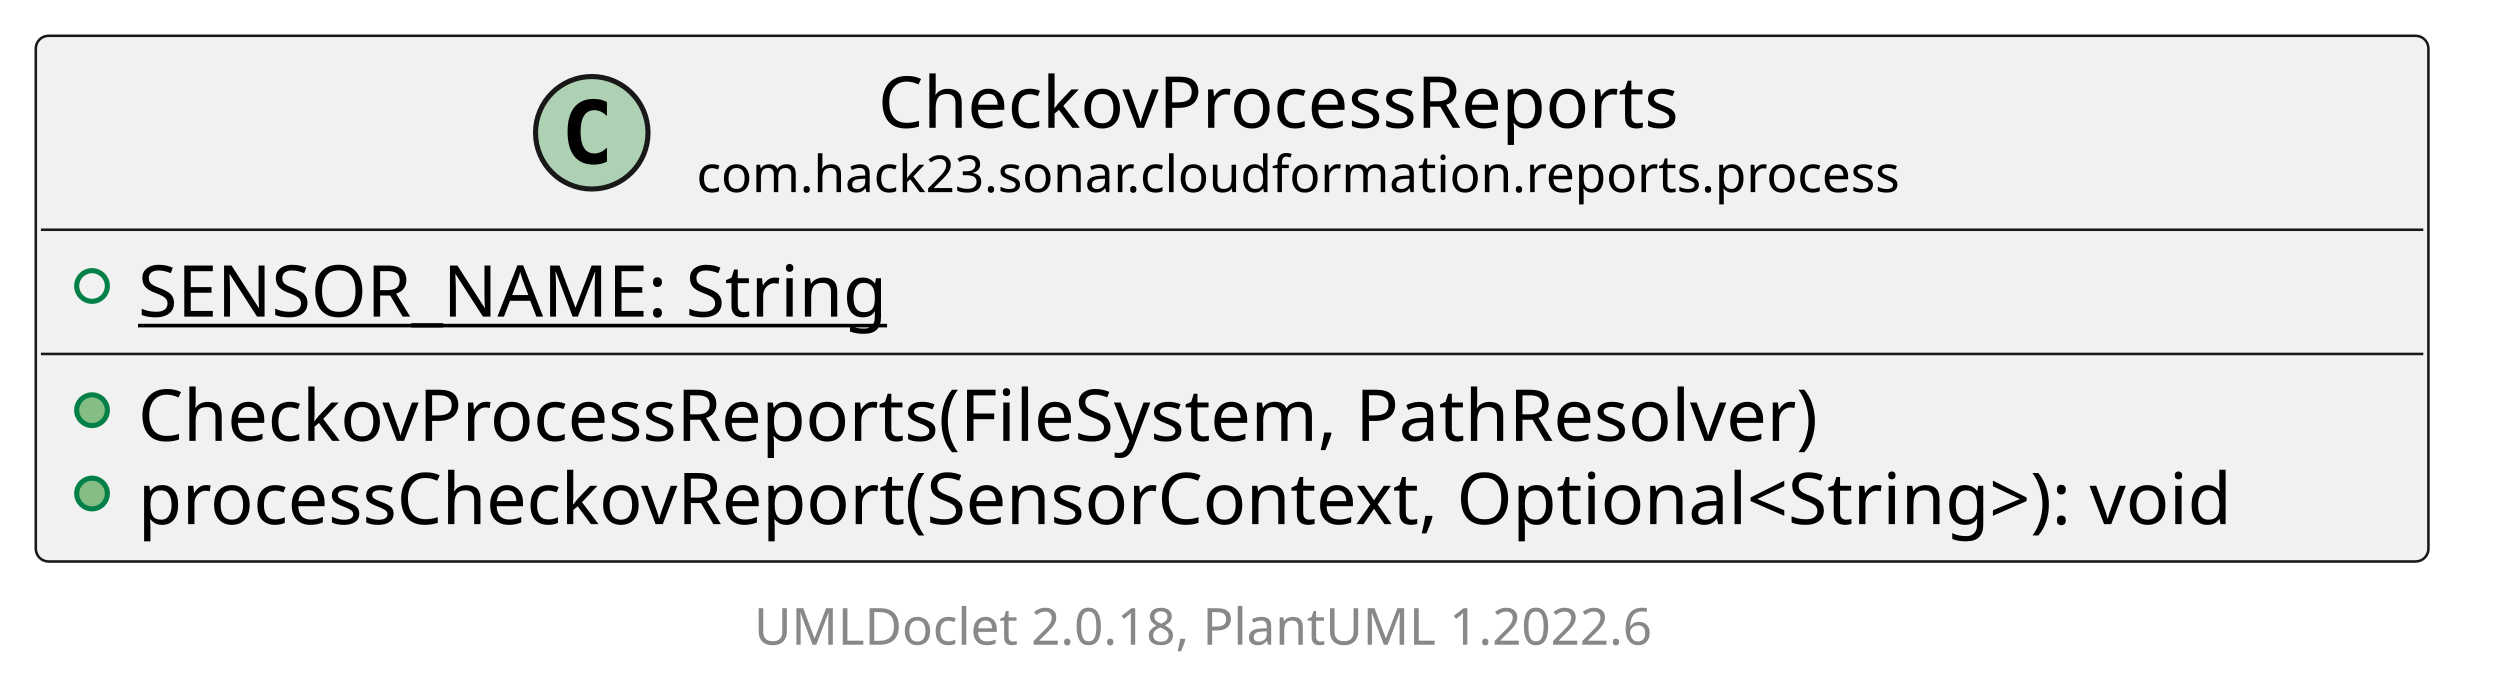
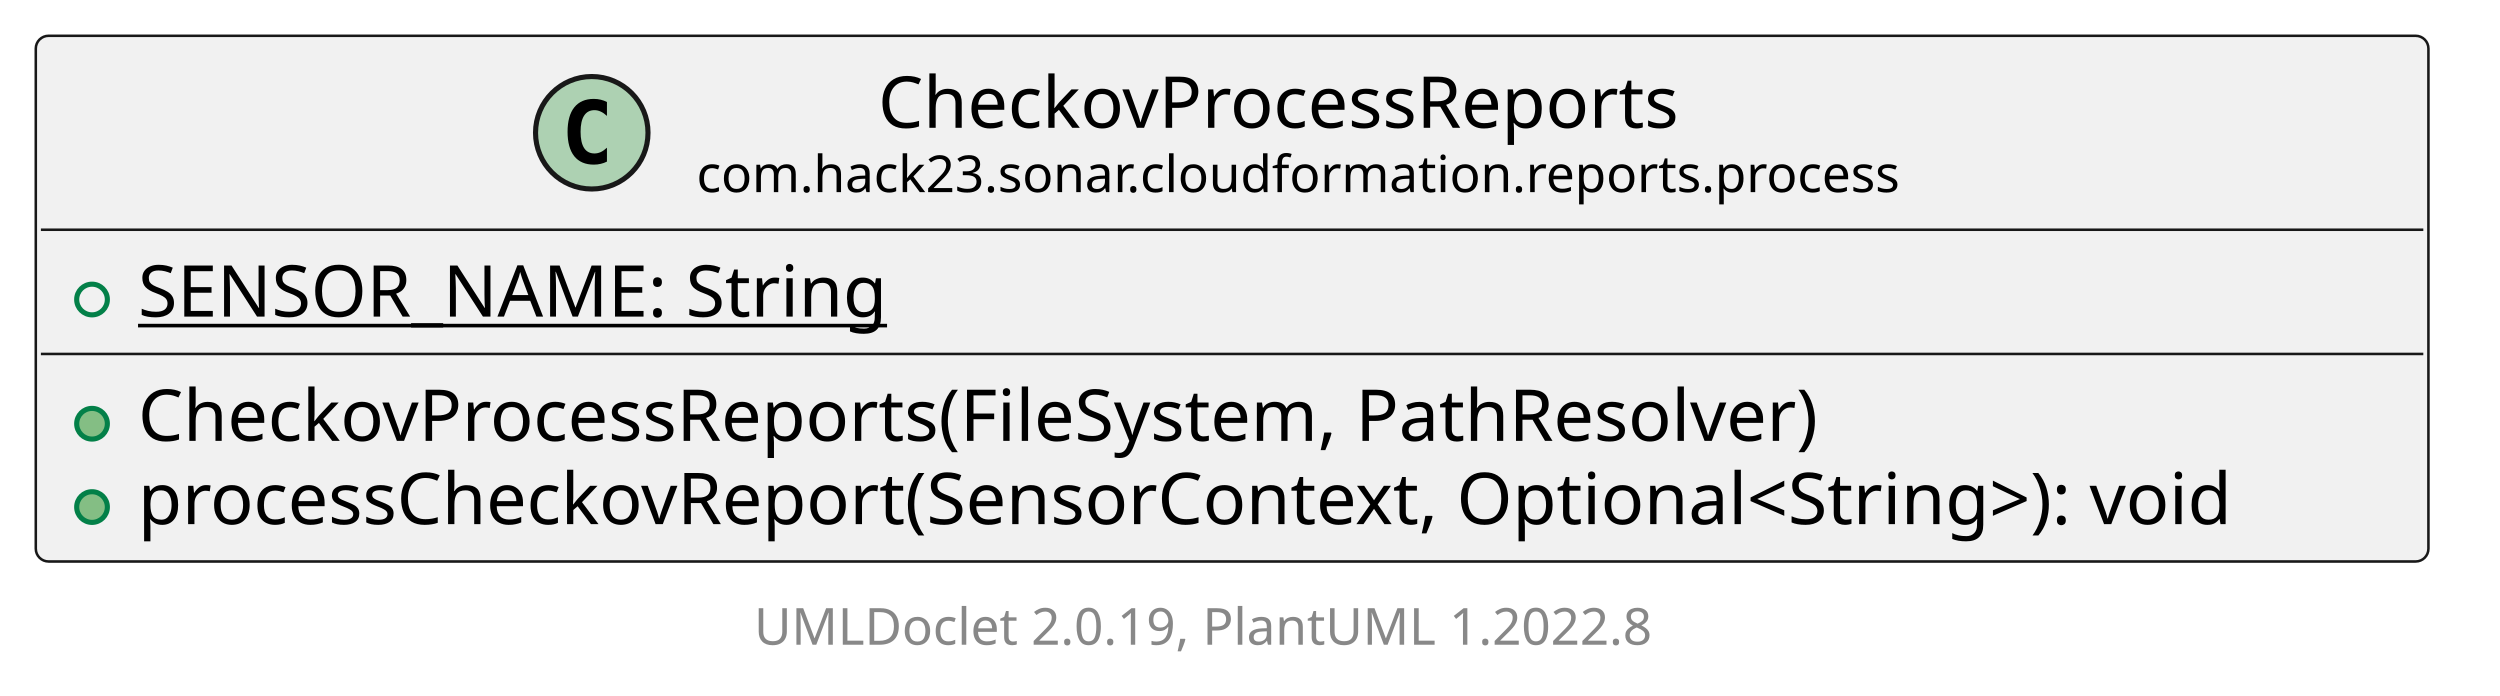
<svg xmlns="http://www.w3.org/2000/svg" xmlns:xlink="http://www.w3.org/1999/xlink" contentStyleType="text/css" height="136px" preserveAspectRatio="none" style="width:489px;height:136px;background:#FFFFFF;" version="1.1" viewBox="0 0 489 136" width="489px" zoomAndPan="magnify">
  <defs />
  <g>
    <a href="CheckovProcessReports.html" target="_top" title="CheckovProcessReports.html" xlink:actuate="onRequest" xlink:href="CheckovProcessReports.html" xlink:show="new" xlink:title="CheckovProcessReports.html" xlink:type="simple">
      <g id="elem_com.hack23.sonar.cloudformation.reports.process.CheckovProcessReports">
        <rect codeLine="5" fill="#F1F1F1" height="102.828" id="com.hack23.sonar.cloudformation.reports.process.CheckovProcessReports" rx="2.5" ry="2.5" style="stroke:#181818;stroke-width:0.5;" width="468" x="7" y="7" />
        <ellipse cx="115.75" cy="25.969" fill="#ADD1B2" rx="11" ry="11" style="stroke:#181818;stroke-width:1.0;" />
        <path d="M118.719,31.609 Q118.141,31.906 117.5,32.047 Q116.859,32.203 116.156,32.203 Q113.656,32.203 112.328,30.562 Q111.016,28.906 111.016,25.781 Q111.016,22.656 112.328,21 Q113.656,19.344 116.156,19.344 Q116.859,19.344 117.5,19.5 Q118.156,19.656 118.719,19.953 L118.719,22.672 Q118.094,22.094 117.5,21.828 Q116.906,21.547 116.281,21.547 Q114.938,21.547 114.25,22.625 Q113.562,23.688 113.562,25.781 Q113.562,27.875 114.25,28.953 Q114.938,30.016 116.281,30.016 Q116.906,30.016 117.5,29.75 Q118.094,29.469 118.719,28.891 L118.719,31.609 Z " fill="#000000" />
        <text fill="#000000" font-family="sans-serif" font-size="14" lengthAdjust="spacing" textLength="171" x="171.75" y="24.995">CheckovProcessReports</text>
        <text fill="#000000" font-family="sans-serif" font-size="10" lengthAdjust="spacing" textLength="242" x="136.25" y="37.579">com.hack23.sonar.cloudformation.reports.process</text>
        <line style="stroke:#181818;stroke-width:0.5;" x1="8" x2="474" y1="44.938" y2="44.938" />
-         <ellipse cx="18" cy="55.938" fill="none" rx="3" ry="3" style="stroke:#038048;stroke-width:1.0;" />
+         <ellipse cx="18" cy="58.586" fill="none" rx="3" ry="3" style="stroke:#038048;stroke-width:1.0;" />
        <text fill="#000000" font-family="sans-serif" font-size="14" lengthAdjust="spacing" text-decoration="underline" textLength="154" x="27" y="61.933">SENSOR_NAME: String</text>
        <line style="stroke:#181818;stroke-width:0.5;" x1="8" x2="474" y1="69.234" y2="69.234" />
-         <ellipse cx="18" cy="80.234" fill="#84BE84" rx="3" ry="3" style="stroke:#038048;stroke-width:1.0;" />
+         <ellipse cx="18" cy="82.883" fill="#84BE84" rx="3" ry="3" style="stroke:#038048;stroke-width:1.0;" />
        <text fill="#000000" font-family="sans-serif" font-size="14" lengthAdjust="spacing" textLength="354" x="27" y="86.23">CheckovProcessReports(FileSystem, PathResolver)</text>
-         <ellipse cx="18" cy="96.531" fill="#84BE84" rx="3" ry="3" style="stroke:#038048;stroke-width:1.0;" />
+         <ellipse cx="18" cy="99.18" fill="#84BE84" rx="3" ry="3" style="stroke:#038048;stroke-width:1.0;" />
        <text fill="#000000" font-family="sans-serif" font-size="14" lengthAdjust="spacing" textLength="442" x="27" y="102.526">processCheckovReport(SensorContext, Optional&lt;String&gt;): void</text>
      </g>
    </a>
-     <rect height="11.641" style="stroke:#00000000;stroke-width:1.0;fill:none;" width="186" x="147.5" y="116.828" />
-     <text fill="#888888" font-family="sans-serif" font-size="10" lengthAdjust="spacing" textLength="186" x="147.5" y="126.11">UMLDoclet 2.0.18, PlantUML 1.2022.6</text>
+     <rect fill="none" height="11.641" style="stroke:none;stroke-width:1.0;" width="186" x="147.5" y="116.828" />
+     <text fill="#888888" font-family="sans-serif" font-size="10" lengthAdjust="spacing" textLength="186" x="147.5" y="126.11">UMLDoclet 2.0.19, PlantUML 1.2022.8</text>
  </g>
</svg>
